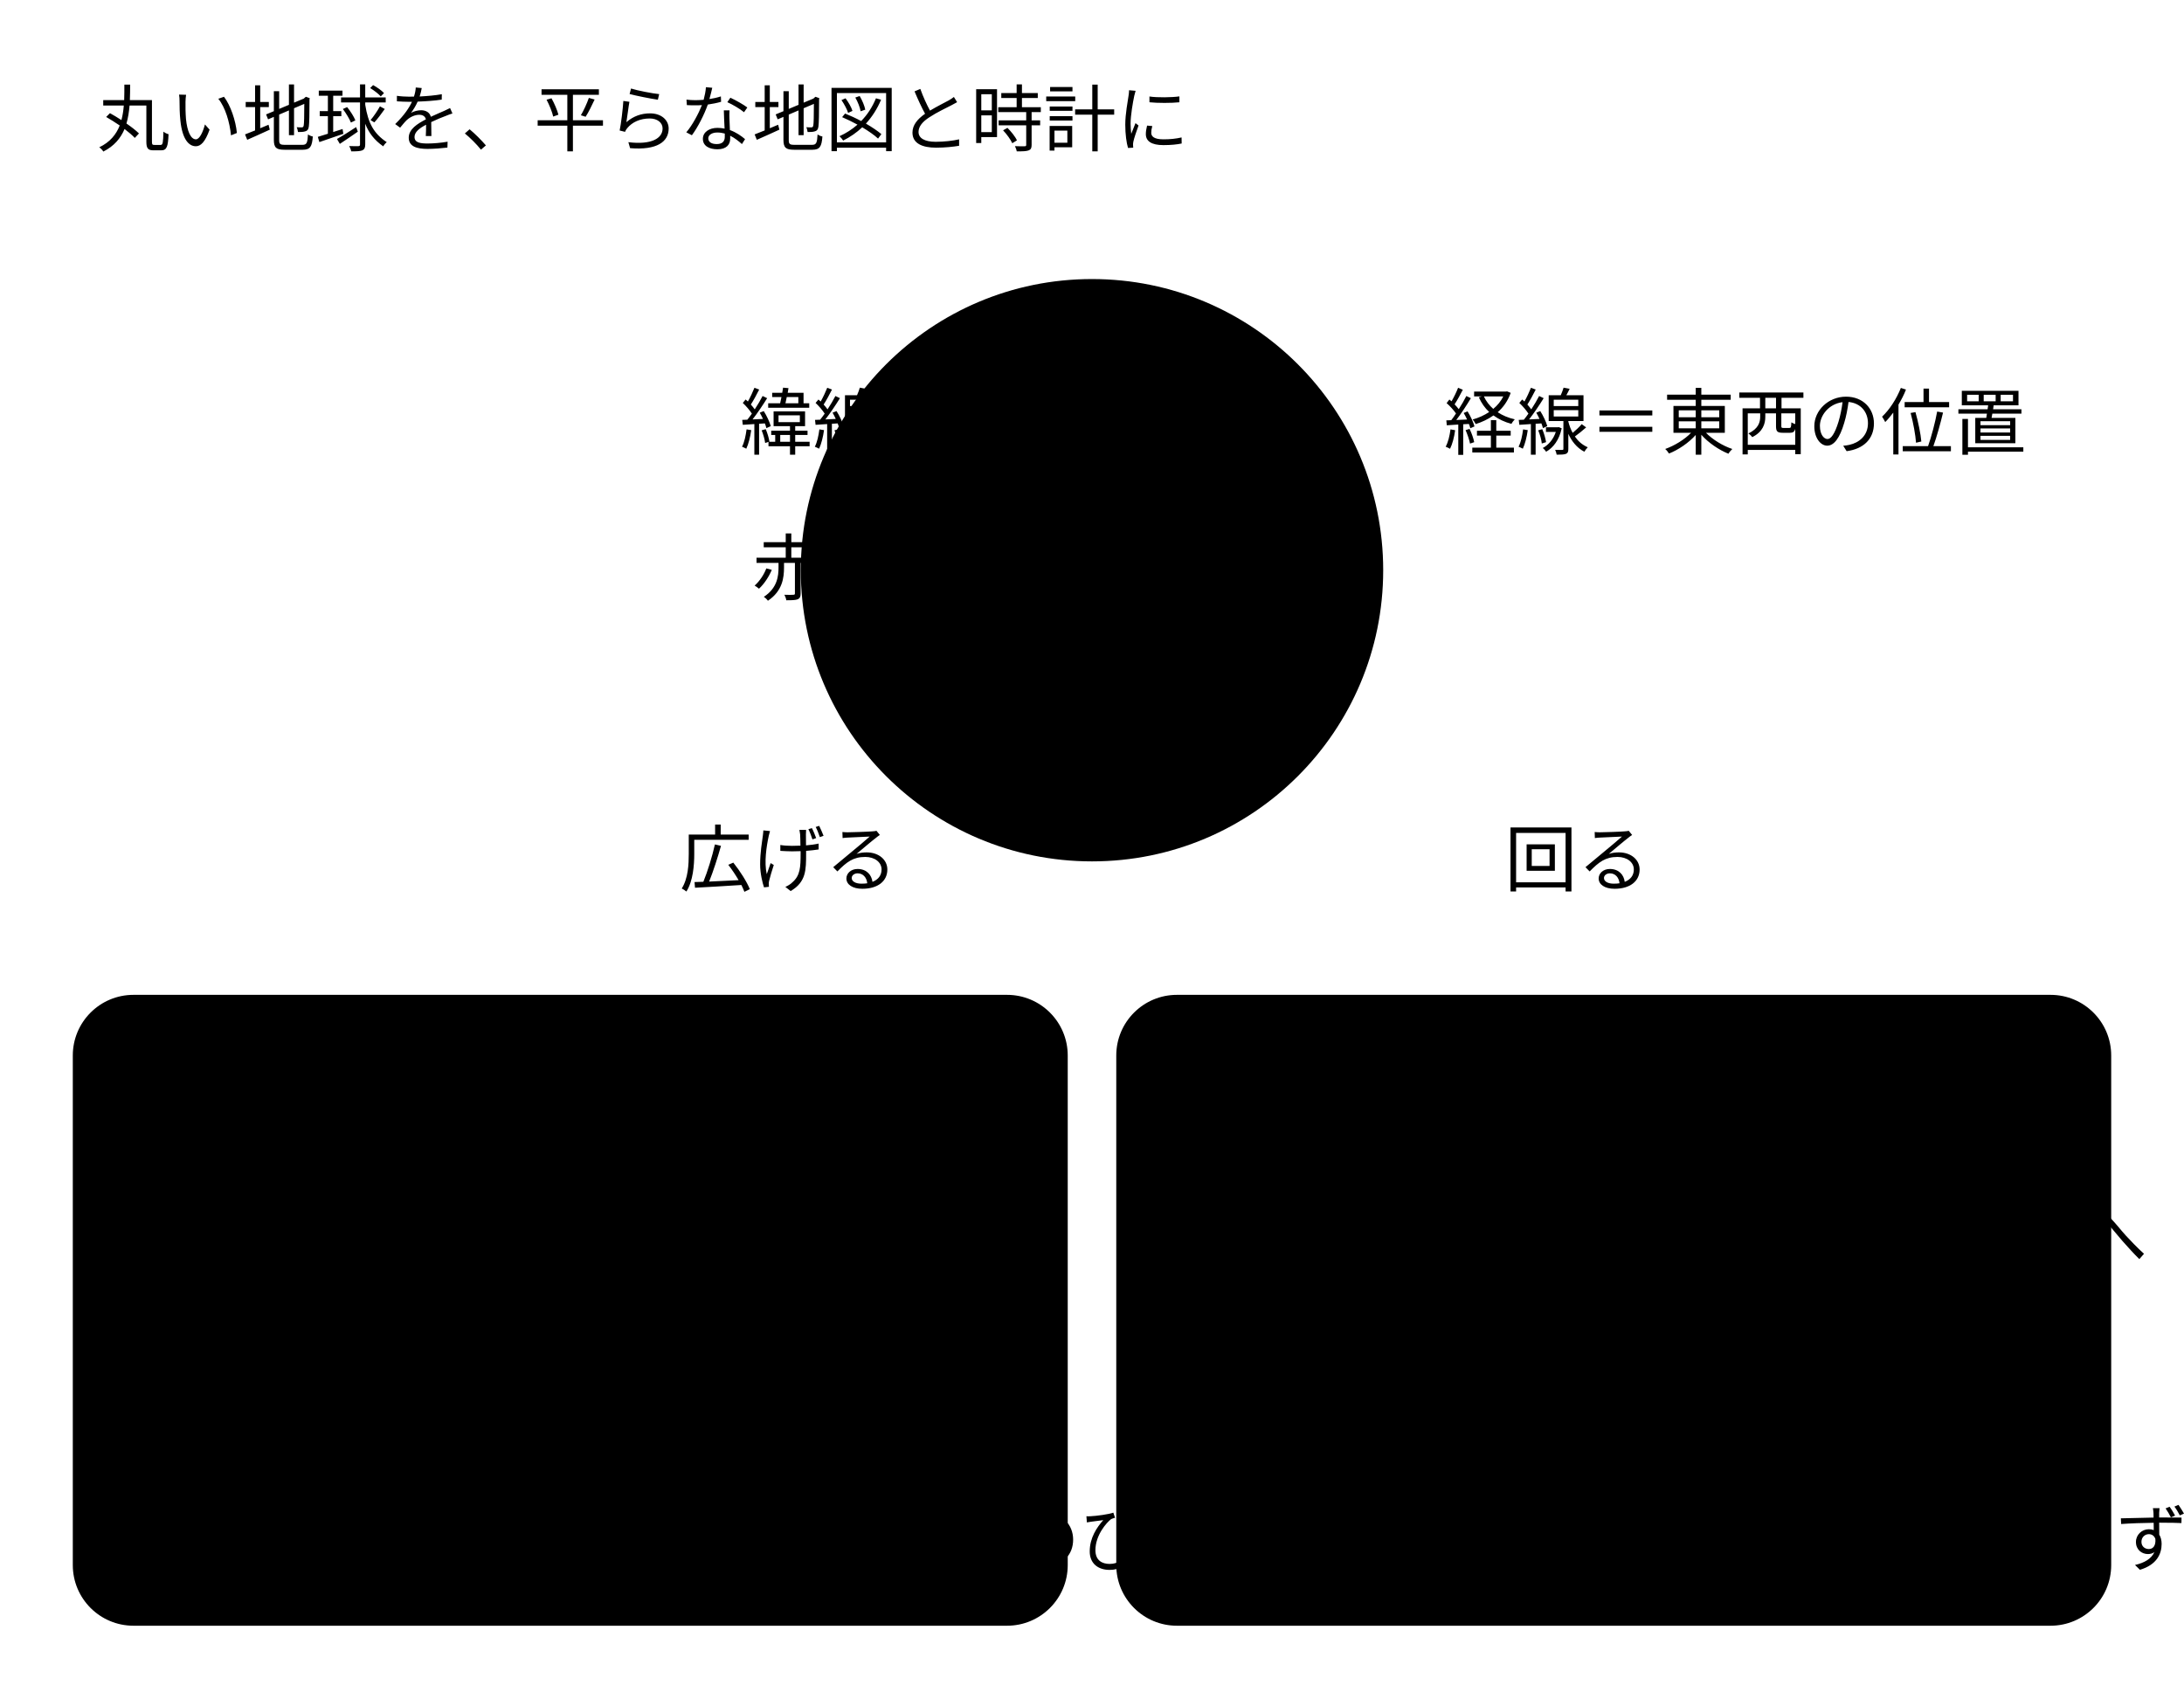
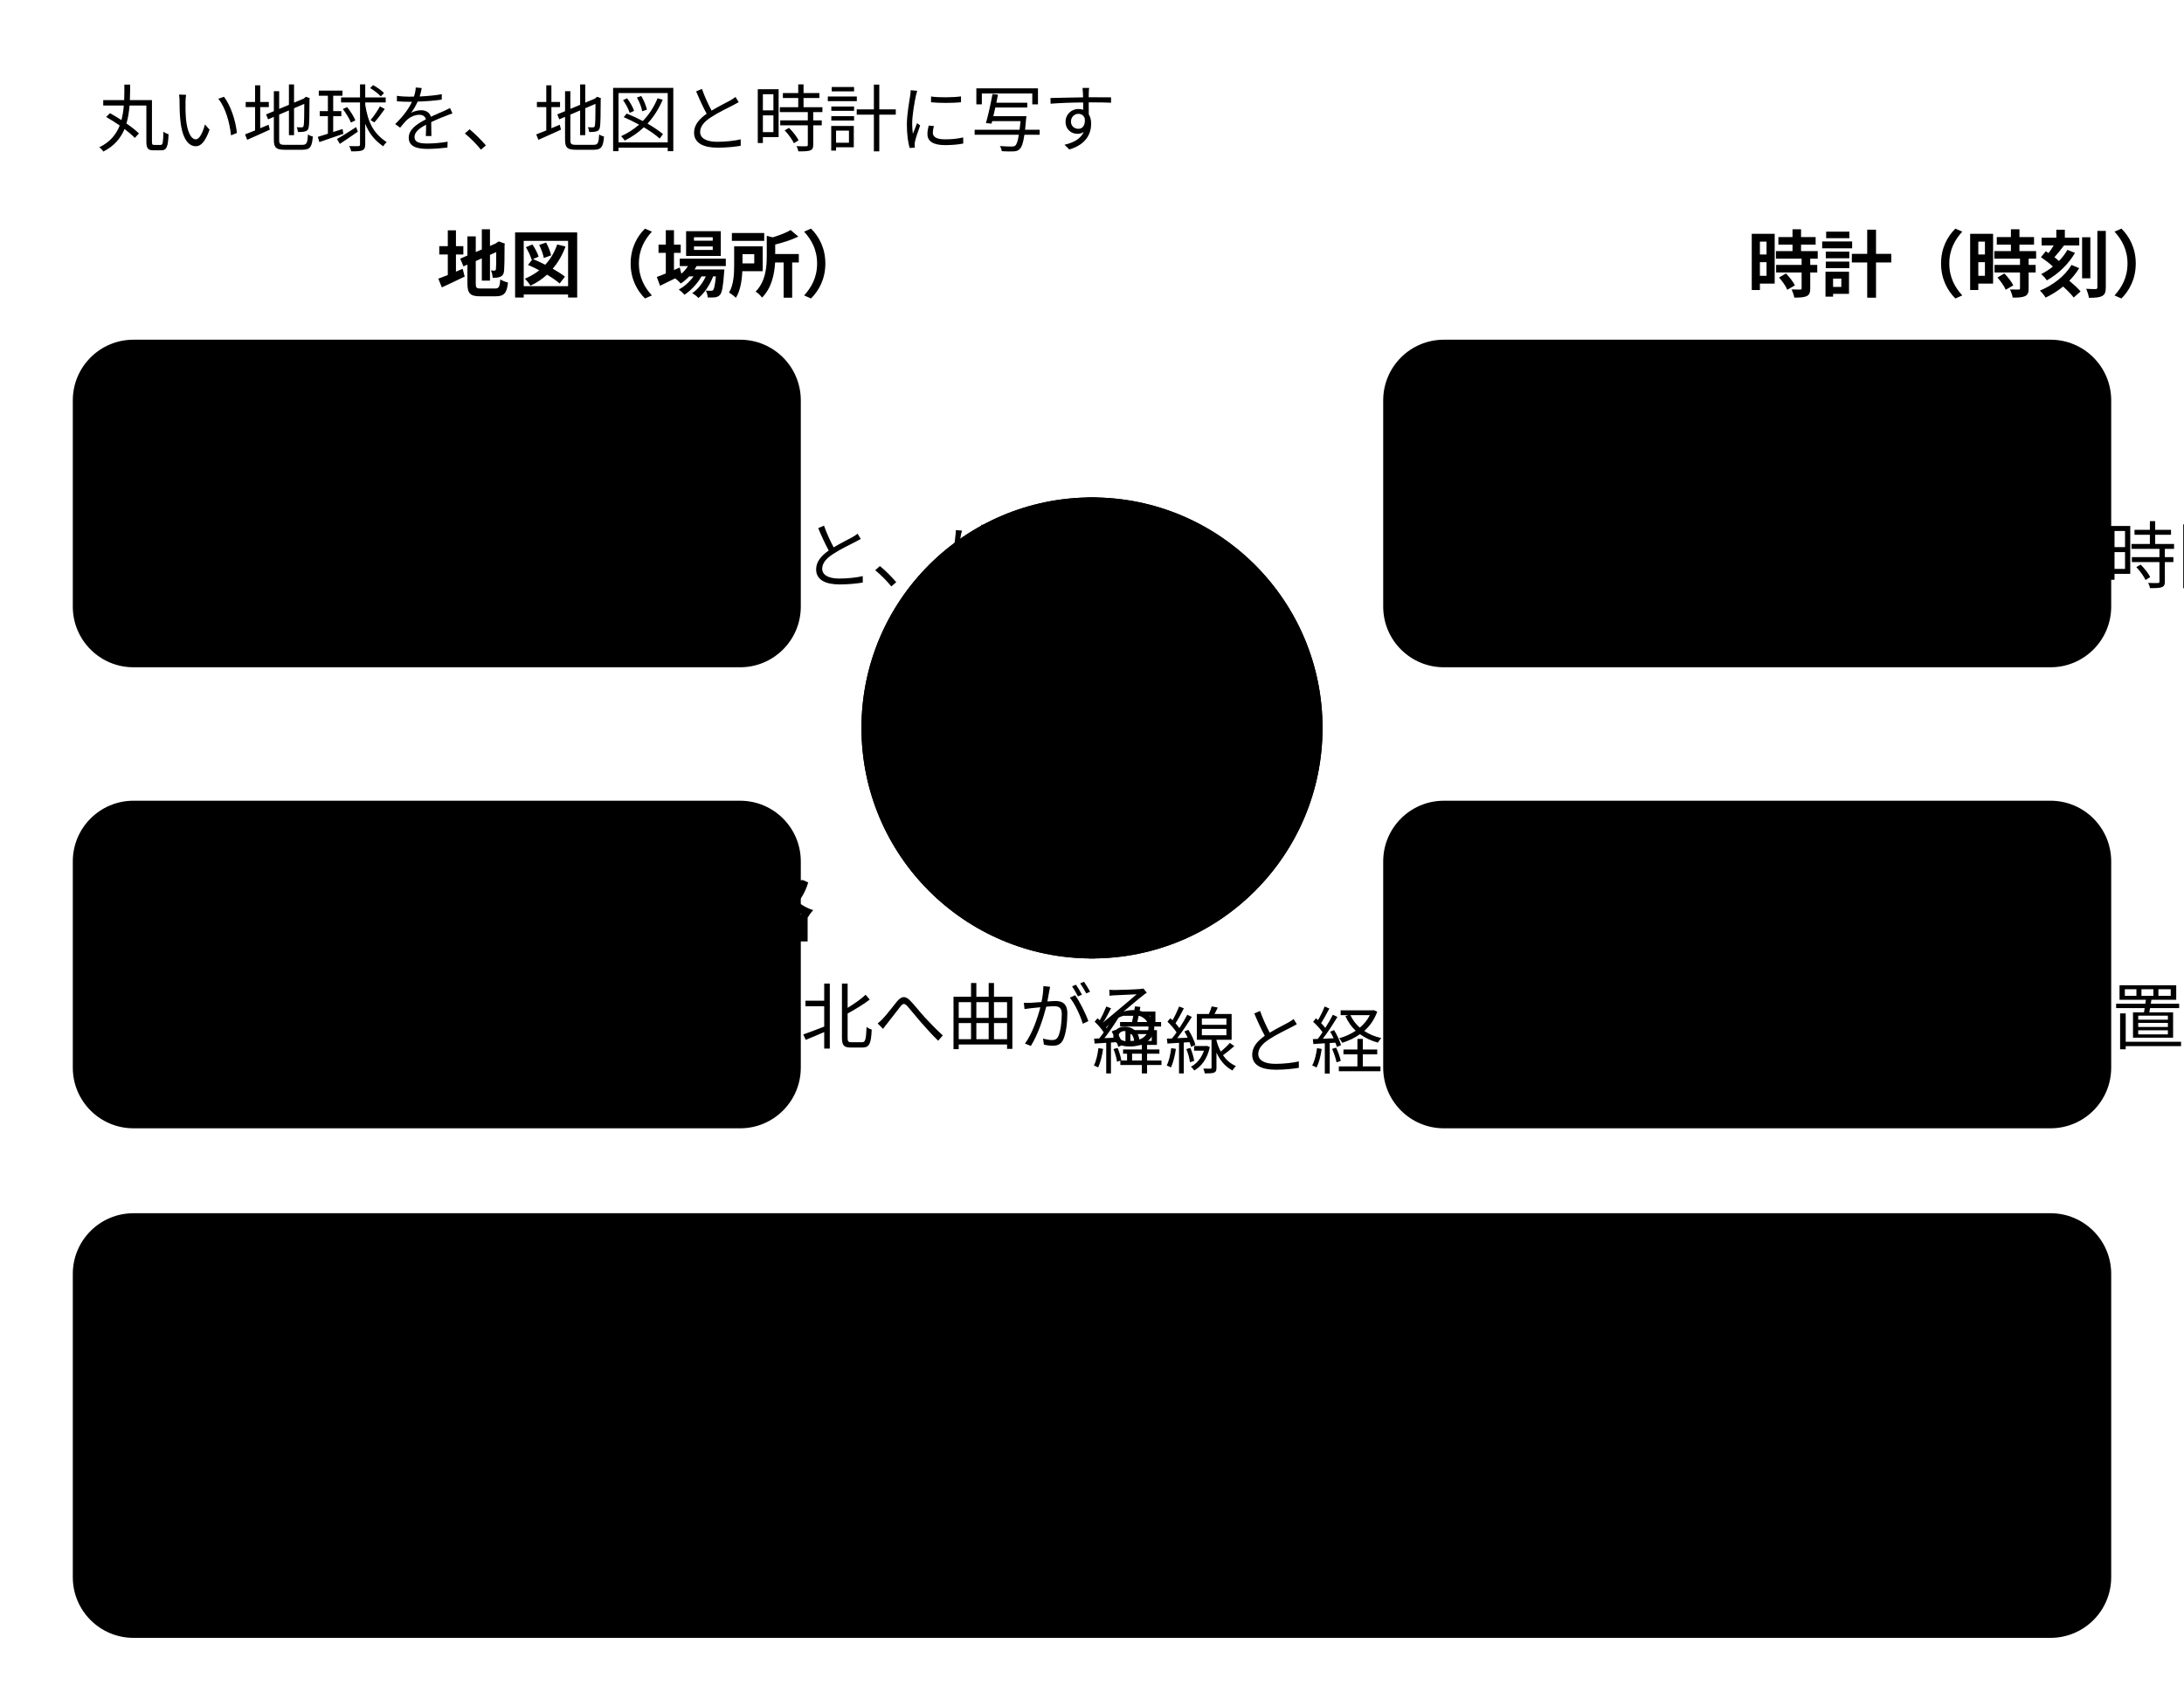
<svg xmlns="http://www.w3.org/2000/svg" viewBox="0 0 360 280">
-   <text x="16" y="24" class="t-m ink">丸い地球を、平らな地図と時計に</text>
-   <circle cx="180" cy="94" r="48" class="tint" />
-   <circle cx="180" cy="94" r="48" class="st" fill="none" stroke-width="1.5" />
-   <path d="M132 94 H228" class="st" stroke-width="1.5" />
-   <path d="M137 70 H223 M137 118 H223" class="st-soft" stroke-width="1" />
-   <path d="M180 46 V142" class="st-soft" stroke-width="1" />
-   <ellipse cx="180" cy="94" rx="22" ry="48" class="st-soft" fill="none" stroke-width="1" />
-   <text x="122" y="74" class="t-xs end soft">緯線＝南北の位置</text>
-   <text x="238" y="74" class="t-xs soft">経線＝東西の位置</text>
-   <text x="124" y="98" class="t-xs end soft">赤道</text>
-   <path d="M124 70 H140" class="st-soft" stroke-width="1" />
-   <path d="M236 70 L200 62" class="st-soft" stroke-width="1" />
-   <path d="M150 134 L108 158" class="st-f" stroke-width="2" marker-end="url(#a-geography)" />
-   <path d="M210 134 L252 158" class="st-f" stroke-width="2" marker-end="url(#a-geography)" />
-   <text x="112" y="146" class="t-xs end ink">広げる</text>
-   <text x="248" y="146" class="t-xs ink">回る</text>
-   <rect x="12" y="164" width="164" height="104" rx="10" class="bgc" />
-   <text x="94" y="184" class="t-s mid ink" font-weight="700">平らな地図に</text>
-   <rect x="44" y="194" width="100" height="46" class="paper" />
-   <path d="M44 194 H144 V240 H44 Z" class="st-soft" fill="none" stroke-width="1" />
-   <path d="M44 217 H144" class="st" stroke-width="1.2" />
-   <path d="M44 209 H144 M44 225 H144 M44 198 H144 M44 236 H144" class="st-soft" stroke-width="0.8" />
-   <path d="M64 194 V240 M84 194 V240 M104 194 V240 M124 194 V240" class="st-soft" stroke-width="0.8" />
-   <circle cx="64" cy="217" r="3.5" class="fl" />
-   <circle cx="122" cy="201" r="6.5" class="fl" />
-   <text x="94" y="258" class="t-xs mid soft">北ほど大きくのびる</text>
-   <rect x="184" y="164" width="164" height="104" rx="10" class="bgc" />
-   <text x="266" y="184" class="t-s mid ink" font-weight="700">時計の時刻に</text>
-   <path d="M202 218 H332" class="st" stroke-width="1.5" marker-end="url(#a-geography)" />
-   <path d="M206 213 V223 M246 213 V223 M286 213 V223" class="st" stroke-width="1.5" />
-   <text x="206" y="206" class="t-xs mid soft">0°</text>
-   <text x="246" y="206" class="t-xs mid soft">15°</text>
-   <text x="286" y="206" class="t-xs mid soft">30°</text>
-   <text x="206" y="238" class="t-xs mid ink">12時</text>
-   <text x="246" y="238" class="t-xs mid ink">13時</text>
-   <text x="286" y="238" class="t-xs mid ink">14時</text>
-   <text x="330" y="208" class="t-xs end soft">東へ</text>
-   <text x="266" y="258" class="t-xs mid soft">経度15°で1時間ずれる</text>
+   <text x="16" y="24" class="t-m ink">丸い地球を、地図と時計に写す</text>
+   <text x="72" y="48" class="t-s mid soft" font-weight="700">地図（場所）</text>
+   <text x="288" y="48" class="t-s mid soft" font-weight="700">時計（時刻）</text>
+   <circle cx="180" cy="120" r="38" class="tint" />
+   <circle cx="180" cy="120" r="38" class="st" stroke-width="1.5" />
+   <path d="M142 120 H218" class="st" stroke-width="1.2" />
+   <path d="M146 101 H214 M146 139 H214" class="st-soft" stroke-width="1" />
+   <path d="M180 82 V158" class="st-soft" stroke-width="1" />
+   <ellipse cx="180" cy="120" rx="17" ry="38" class="st-soft" stroke-width="1" />
+   <text x="180" y="176" class="t-xs mid soft">緯線と経線の網</text>
+   <rect x="12" y="56" width="120" height="54" rx="10" class="bgc" />
+   <text x="72" y="78" class="t-s mid ink" font-weight="700">① 投影法</text>
+   <text x="72" y="96" class="t-xs mid soft">平らにすると、ゆがむ</text>
+   <rect x="12" y="132" width="120" height="54" rx="10" class="bgc" />
+   <text x="72" y="154" class="t-s mid ink" font-weight="700">③ 大圏航路</text>
+   <text x="72" y="172" class="t-xs mid soft">最短の道は北へ曲がる</text>
+   <path d="M72 112 V128" class="st-soft dash" stroke-width="1.5" marker-end="url(#a-soft)" />
+   <path d="M146 104 L136 92" class="st-f" stroke-width="2" marker-end="url(#a-geography)" />
+   <path d="M146 136 L136 148" class="st-f" stroke-width="2" marker-end="url(#a-geography)" />
+   <rect x="228" y="56" width="120" height="54" rx="10" class="bgc" />
+   <text x="288" y="78" class="t-s mid ink" font-weight="700">② 時差</text>
+   <text x="288" y="96" class="t-xs mid soft">経度15°で1時間</text>
+   <rect x="228" y="132" width="120" height="54" rx="10" class="bgc" />
+   <text x="288" y="154" class="t-s mid ink" font-weight="700">④ GPS</text>
+   <text x="288" y="172" class="t-xs mid soft">時間から位置を測る</text>
+   <path d="M288 112 V128" class="st-soft dash" stroke-width="1.5" marker-end="url(#a-soft)" />
+   <path d="M214 104 L224 92" class="st-f" stroke-width="2" marker-end="url(#a-geography)" />
+   <path d="M214 136 L224 148" class="st-f" stroke-width="2" marker-end="url(#a-geography)" />
+   <rect x="12" y="200" width="336" height="70" rx="10" class="tint" />
+   <text x="26" y="224" class="t-xs ink">①→③　地図上の直線は、最短の道とはかぎらない</text>
+   <text x="26" y="244" class="t-xs ink">②→④　正確な時刻が、位置の測り方を支える</text>
+   <text x="26" y="262" class="t-xs soft">どちらも、丸く回る地球を扱いやすく置きかえる工夫</text>
</svg>
